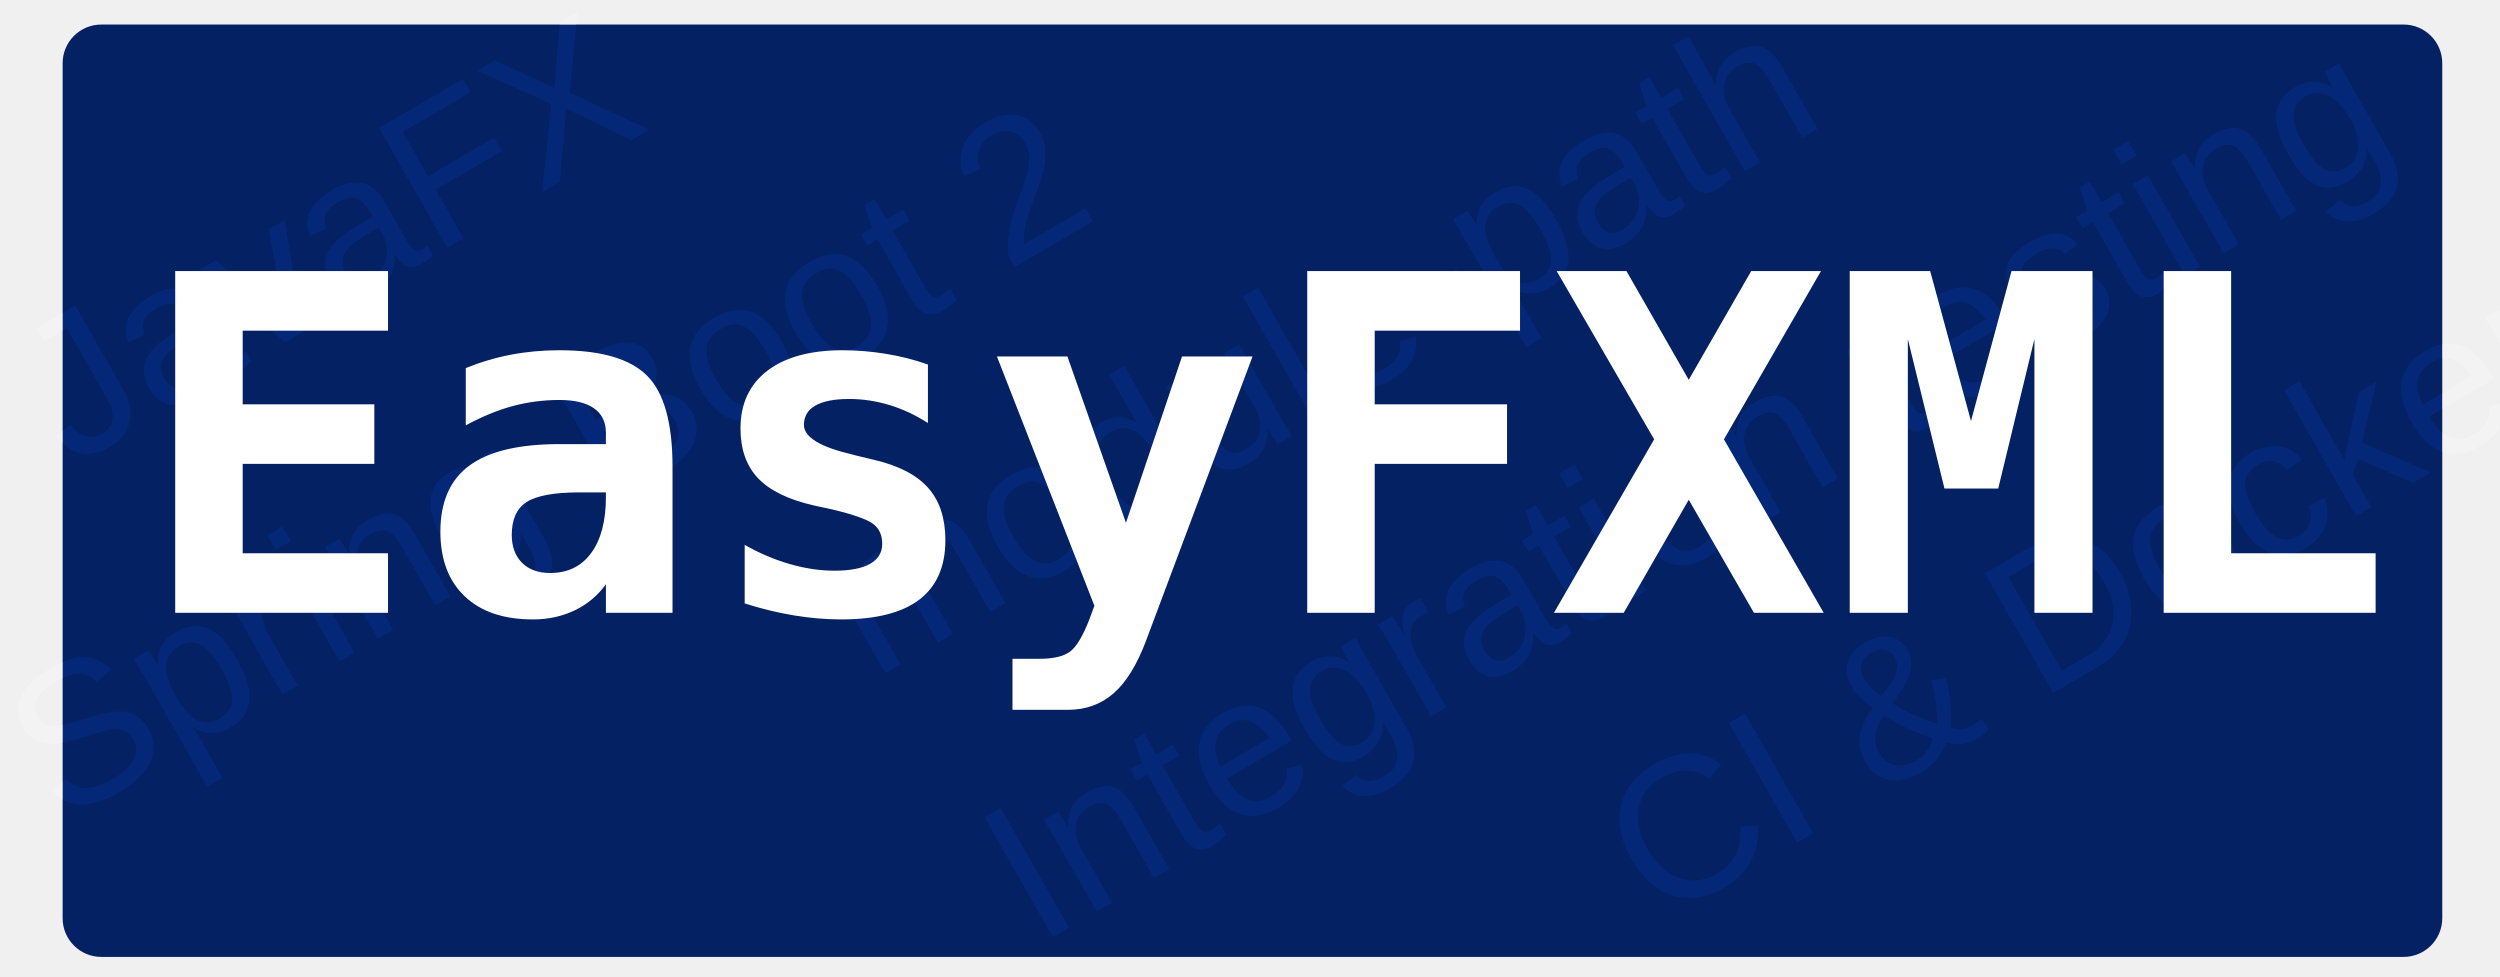
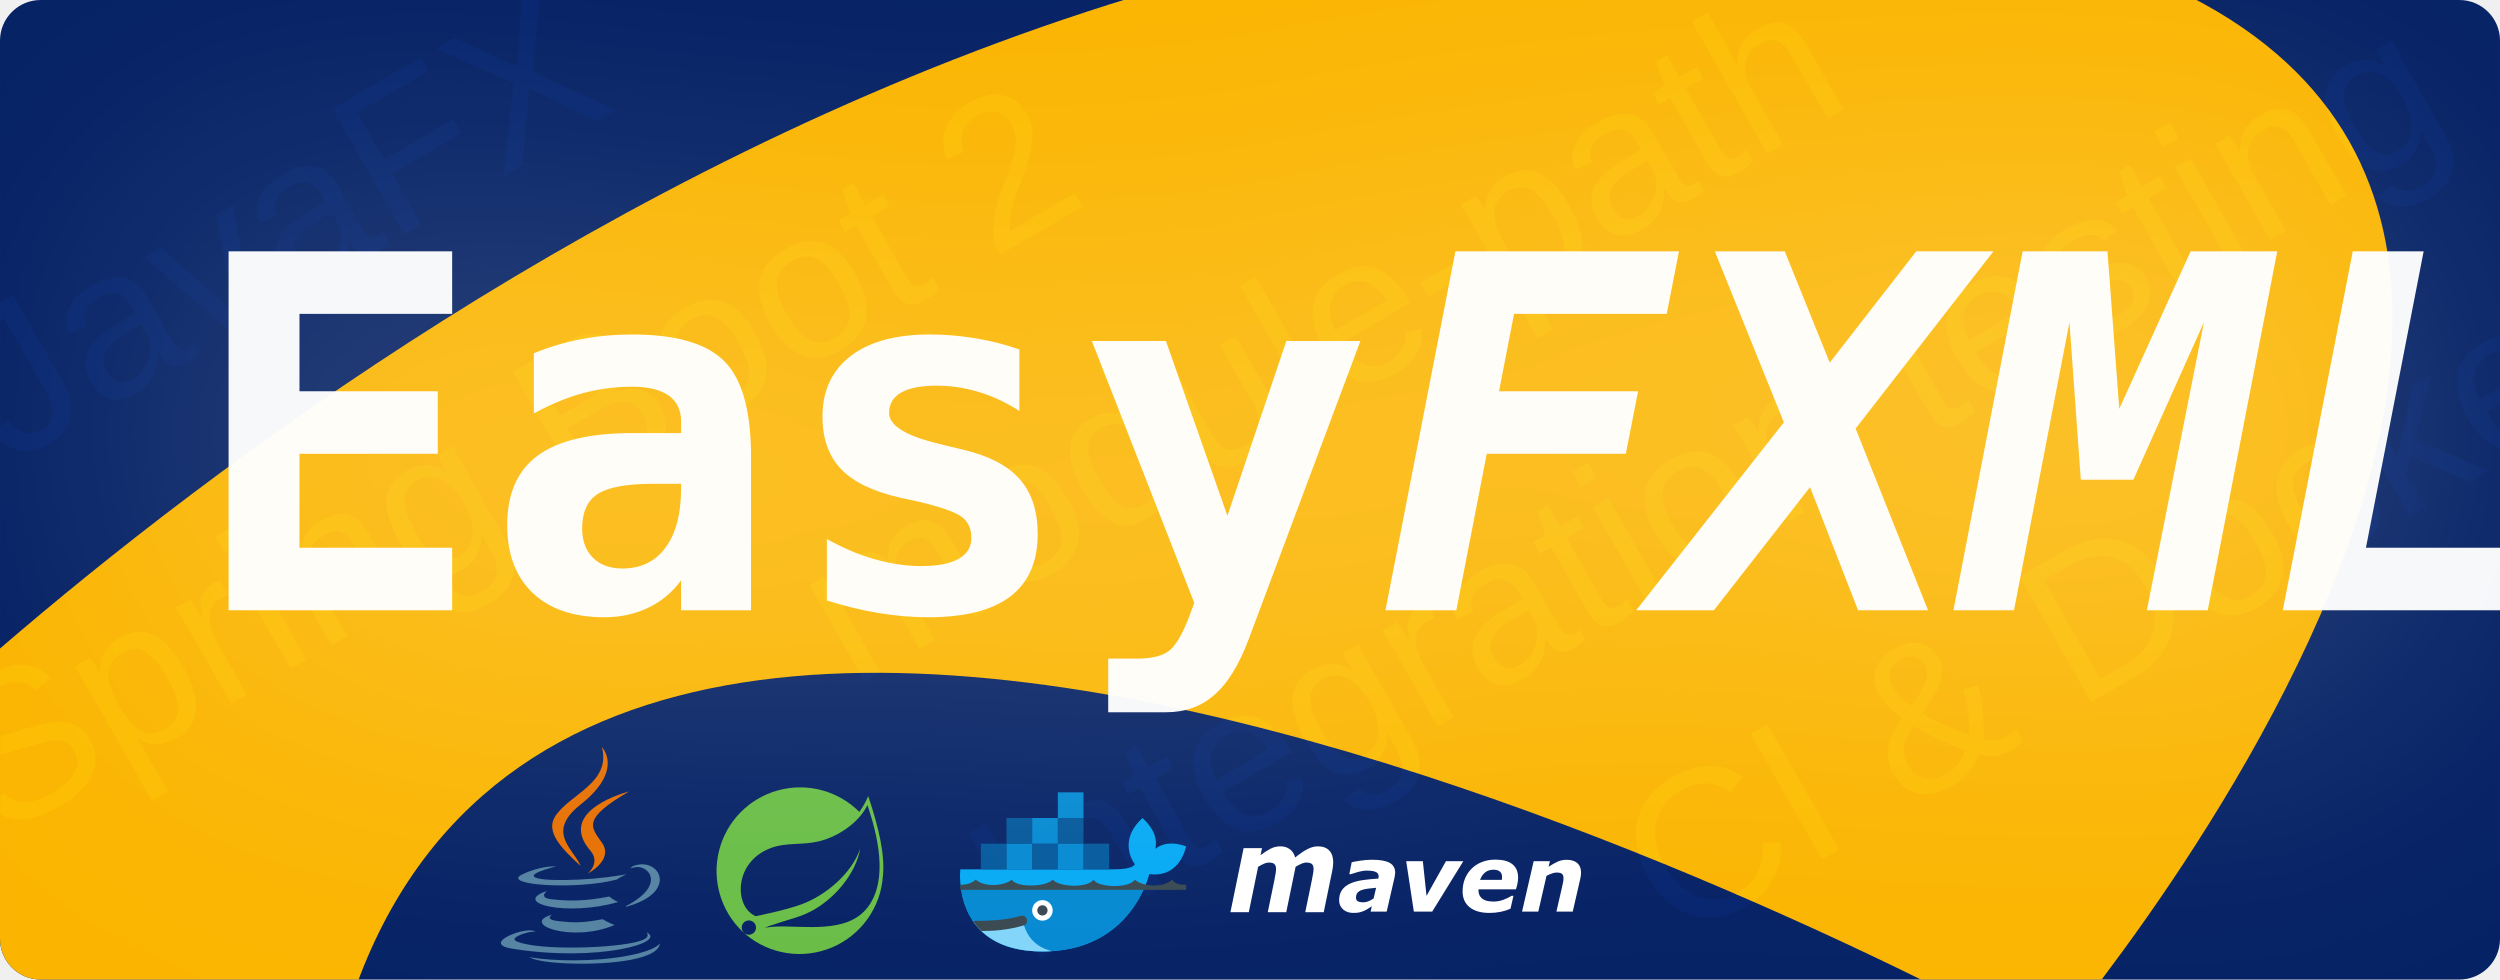
- <svg xmlns="http://www.w3.org/2000/svg" xmlns:ns1="http://www.openswatchbook.org/uri/2009/osb" xmlns:xlink="http://www.w3.org/1999/xlink" enable-background="new" id="svg8" version="1.1" viewBox="0 0 270.933 105.833" height="400" width="1024">
+ <svg xmlns="http://www.w3.org/2000/svg" xmlns:ns1="http://www.openswatchbook.org/uri/2009/osb" xmlns:xlink="http://www.w3.org/1999/xlink" id="svg8" version="1.1" viewBox="0 0 257.889 101.044" height="381.9" width="974.7" style="enable-background:new">
  <defs id="defs2">
+     <linearGradient id="linearGradient5162" ns1:paint="solid">
+       <stop style="stop-color:#000000;stop-opacity:1;" offset="0" id="stop5160" />
+     </linearGradient>
+     <linearGradient id="linearGradient5148" ns1:paint="solid">
+       <stop style="stop-color:#000000;stop-opacity:1;" offset="0" id="stop5146" />
+     </linearGradient>
    <linearGradient ns1:paint="solid" id="linearGradient4589">
      <stop id="stop4587" offset="0" style="stop-color:#000000;stop-opacity:1;" />
    </linearGradient>
    <linearGradient ns1:paint="solid" id="linearGradient4583">
      <stop id="stop4581" offset="0" style="stop-color:#ffffff;stop-opacity:1;" />
    </linearGradient>
    <clipPath id="clipPath4570" clipPathUnits="userSpaceOnUse">
-       <use height="100%" width="100%" id="use4572" xlink:href="#g4566" y="0" x="0" />
+       <g id="use4572">
+         <path style="fill:#fbb500;fill-opacity:1;stroke:none;stroke-width:0.265px;stroke-linecap:butt;stroke-linejoin:miter;stroke-opacity:1" d="m -24.606,280.331 c 0,0 105.569,-108.744 226.483,-98.16 120.915,10.583 21.431,125.412 21.431,125.412 0,0 -168.275,-93.133 -191.823,0.265 C 7.937,401.246 -24.606,280.331 -24.606,280.331 Z" id="path3952" />
+       </g>
    </clipPath>
    <linearGradient gradientUnits="userSpaceOnUse" y2="53.152" x2="257.282" y1="53.152" x1="18.984" id="linearGradient4591" xlink:href="#linearGradient4583" />
    <filter id="filter4643" style="color-interpolation-filters:sRGB">
      <feBlend id="feBlend4645" in2="BackgroundImage" mode="overlay" />
    </filter>
+     <clipPath clipPathUnits="userSpaceOnUse" id="clipPath3965">
+       <g id="use3967">
+         <rect ry="4.194" y="2.659" x="6.787" height="101.044" width="257.889" id="rect3971" style="opacity:1;fill:#001e62;fill-opacity:0.983;stroke:none;stroke-width:0.251" clip-path="none" />
+       </g>
+     </clipPath>
+     <clipPath clipPathUnits="userSpaceOnUse" id="clipPath3981">
+       <g id="use3983">
+         <rect clip-path="none" style="opacity:1;fill:#001e62;fill-opacity:0.983;stroke:none;stroke-width:0.251" id="rect3988" width="257.889" height="101.044" x="6.787" y="2.659" ry="4.194" />
+       </g>
+     </clipPath>
+     <clipPath clipPathUnits="userSpaceOnUse" id="clipPath4084">
+       <rect ry="4.194" y="2.659" x="6.787" height="101.044" width="257.889" id="rect4086" style="opacity:1;fill:#001e62;fill-opacity:0.983;stroke:none;stroke-width:0.251" clip-path="none" />
+     </clipPath>
+     <filter style="color-interpolation-filters:sRGB" id="filter1120" x="-0.252" width="1.504" y="-1.262" height="3.524">
+       <feGaussianBlur stdDeviation="22.522" id="feGaussianBlur1122" />
+     </filter>
  </defs>
-   <g style="opacity:1;" transform="translate(0,-191.1667)" id="layer1">
-     <rect ry="4.194" y="193.826" x="6.787" height="101.044" width="257.889" id="rect815" style="opacity:1;fill:#001e62;fill-opacity:0.983;stroke:none;stroke-width:0.251" />
-     <g style="" clip-path="url(#clipPath4570)" id="g4568">
-       <g style="" id="g4566">
-         <path style="fill:#fbb500;stroke:none;stroke-width:0.265px;stroke-linecap:butt;stroke-linejoin:miter;stroke-opacity:1;fill-opacity:1" d="m -24.606,280.331 c 0,0 105.569,-108.744 226.483,-98.16 120.915,10.583 21.431,125.412 21.431,125.412 0,0 -168.275,-93.133 -191.823,0.265 C 7.937,401.246 -24.606,280.331 -24.606,280.331 Z" id="path4552" />
+   <g id="g4054" clip-path="url(#clipPath4084)" transform="translate(-6.786563,-2.659049)">
+     <g id="layer5" style="display:inline">
+       <rect ry="4.194" y="2.659" x="6.787" height="101.044" width="257.889" id="rect3993" style="opacity:1;fill:#001e62;fill-opacity:0.983;stroke:none;stroke-width:0.251" clip-path="none" />
+       <path style="fill:#fbb500;fill-opacity:1;stroke:none;stroke-width:0.245px;stroke-linecap:butt;stroke-linejoin:miter;stroke-opacity:1" d="m -10.054,85.157 c 0,0 97.182,-101.276 208.49,-91.419 111.308,9.857 19.729,116.8 19.729,116.8 0,0 -154.906,-86.737 -176.583,0.246 -21.677,86.984 -51.635,-25.627 -51.635,-25.627 z" id="path4552" />
+     </g>
+     <g id="layer2" style="display:inline;opacity:0.461;filter:url(#filter4643)">
+       <text xml:space="preserve" style="font-style:normal;font-variant:normal;font-weight:normal;font-stretch:normal;font-size:21.624px;line-height:1.25;font-family:'Liberation Sans';-inkscape-font-specification:'Liberation Sans';letter-spacing:0px;word-spacing:0px;fill:#ffffff;fill-opacity:0.196;stroke:none;stroke-width:0.338" x="-113.596" y="212.078" id="text819" transform="matrix(0.8610155,-0.5029093,0.4971075,0.8710644,0,-191.1667)">
+         <tspan id="tspan817" x="-113.596" y="212.078" style="font-style:normal;font-variant:normal;font-weight:normal;font-stretch:normal;font-size:21.624px;font-family:'Liberation Sans';-inkscape-font-specification:'Liberation Sans';fill:#ffffff;fill-opacity:0.196;stroke-width:0.338">JavaFX</tspan>
+       </text>
+       <text transform="matrix(0.8610155,-0.5029093,0.4971075,0.8710644,0,-191.1667)" id="text4530" y="244.806" x="-133.72" style="font-style:normal;font-variant:normal;font-weight:normal;font-stretch:normal;font-size:21.624px;line-height:1.25;font-family:'Liberation Sans';-inkscape-font-specification:'Liberation Sans';letter-spacing:0px;word-spacing:0px;fill:#ffffff;fill-opacity:0.196;stroke:none;stroke-width:0.338" xml:space="preserve">
+         <tspan style="font-style:normal;font-variant:normal;font-weight:normal;font-stretch:normal;font-size:21.624px;font-family:'Liberation Sans';-inkscape-font-specification:'Liberation Sans';fill:#ffffff;fill-opacity:0.196;stroke-width:0.338" y="244.806" x="-133.72" id="tspan4528">Spring Boot 2</tspan>
+       </text>
+       <text xml:space="preserve" style="font-style:normal;font-variant:normal;font-weight:normal;font-stretch:normal;font-size:21.624px;line-height:1.25;font-family:'Liberation Sans';-inkscape-font-specification:'Liberation Sans';letter-spacing:0px;word-spacing:0px;fill:#ffffff;fill-opacity:0.196;stroke:none;stroke-width:0.338" x="-49.214" y="275.675" id="text4534" transform="matrix(0.8610155,-0.5029093,0.4971075,0.8710644,0,-191.1667)">
+         <tspan id="tspan4532" x="-49.214" y="275.675" style="font-style:normal;font-variant:normal;font-weight:normal;font-stretch:normal;font-size:21.624px;font-family:'Liberation Sans';-inkscape-font-specification:'Liberation Sans';fill:#ffffff;fill-opacity:0.196;stroke-width:0.338">module-path</tspan>
+       </text>
+       <text xml:space="preserve" style="font-style:normal;font-variant:normal;font-weight:normal;font-stretch:normal;font-size:21.624px;line-height:1.25;font-family:'Liberation Sans';-inkscape-font-specification:'Liberation Sans';letter-spacing:0px;word-spacing:0px;fill:#ffffff;fill-opacity:0.196;stroke:none;stroke-width:0.338" x="11.614" y="341.169" id="text4542" transform="matrix(0.8610155,-0.5029093,0.4971075,0.8710644,0,-191.1667)">
+         <tspan id="tspan4540" x="11.614" y="341.169" style="font-style:normal;font-variant:normal;font-weight:normal;font-stretch:normal;font-size:21.624px;font-family:'Liberation Sans';-inkscape-font-specification:'Liberation Sans';fill:#ffffff;fill-opacity:0.196;stroke-width:0.338">CI &amp; Docker</tspan>
+       </text>
+       <text transform="matrix(0.8610155,-0.5029093,0.4971075,0.8710644,0,-191.1667)" id="text4546" y="309.421" x="-48.109" style="font-style:normal;font-variant:normal;font-weight:normal;font-stretch:normal;font-size:21.624px;line-height:1.25;font-family:'Liberation Sans';-inkscape-font-specification:'Liberation Sans';letter-spacing:0px;word-spacing:0px;fill:#ffffff;fill-opacity:0.196;stroke:none;stroke-width:0.338" xml:space="preserve">
+         <tspan style="font-style:normal;font-variant:normal;font-weight:normal;font-stretch:normal;font-size:21.624px;font-family:'Liberation Sans';-inkscape-font-specification:'Liberation Sans';fill:#ffffff;fill-opacity:0.196;stroke-width:0.338" y="309.421" x="-48.109" id="tspan4544">Integration testing</tspan>
+       </text>
+     </g>
+     <g id="layer4" style="display:inline">
+       <g id="g180" transform="matrix(0.06437677,0,0,0.06463438,58.42736,79.72243)">
+         <path id="path107" d="m 82.554,267.473 c 0,0 -13.198,7.675 9.393,10.273 27.369,3.122 41.357,2.675 71.517,-3.034 0,0 7.929,4.972 19.004,9.278 -67.612,28.977 -153.019,-1.678 -99.914,-16.517" style="fill:#5382a1" />
+         <path id="path109" d="m 74.292,229.659 c 0,0 -14.803,10.958 7.805,13.296 29.236,3.016 52.325,3.263 92.276,-4.43 0,0 5.526,5.602 14.215,8.666 C 106.841,271.095 15.79,249.076 74.292,229.659" style="fill:#5382a1" />
+         <path id="path111" d="m 143.942,165.515 c 16.66,19.18 -4.377,36.44 -4.377,36.44 0,0 42.301,-21.837 22.874,-49.183 -18.144,-25.501 -32.059,-38.172 43.268,-81.859 0,0 -118.238,29.53 -61.765,94.601" style="fill:#e76f00" />
+         <path id="path113" d="m 233.364,295.442 c 0,0 9.767,8.048 -10.757,14.274 -39.026,11.823 -162.432,15.393 -196.714,0.471 -12.323,-5.361 10.786,-12.801 18.056,-14.362 7.581,-1.644 11.914,-1.338 11.914,-1.338 -13.705,-9.654 -88.583,18.957 -38.034,27.151 137.853,22.356 251.292,-10.067 215.535,-26.196" style="fill:#5382a1" />
+         <path id="path115" d="m 88.901,190.48 c 0,0 -62.772,14.909 -22.229,20.324 17.118,2.292 51.244,1.773 83.031,-0.89 25.978,-2.191 52.063,-6.851 52.063,-6.851 0,0 -9.16,3.923 -15.787,8.448 -63.744,16.765 -186.886,8.966 -151.435,-8.183 29.981,-14.492 54.358,-12.848 54.358,-12.848" style="fill:#5382a1" />
+         <path id="path117" d="m 201.506,253.422 c 64.799,-33.672 34.838,-66.03 13.926,-61.671 -5.126,1.067 -7.411,1.991 -7.411,1.991 0,0 1.903,-2.981 5.537,-4.271 41.371,-14.545 73.187,42.897 -13.355,65.648 0,9.3e-4 1.003,-0.896 1.302,-1.697" style="fill:#5382a1" />
+         <path id="path119" d="m 162.439,0.371 c 0,0 35.887,35.899 -34.037,91.101 -56.071,44.281 -12.786,69.53 -0.023,98.377 C 95.649,160.318 71.63,134.323 87.744,110.128 111.395,74.613 176.918,57.394 162.439,0.371" style="fill:#e76f00" />
+         <path id="path121" d="m 95.268,344.665 c 62.199,3.981 157.712,-2.209 159.974,-31.64 0,0 -4.348,11.157 -51.404,20.017 -53.088,9.991 -118.564,8.824 -157.399,2.421 9.31e-4,-9.3e-4 7.95,6.58 48.829,9.201" style="fill:#5382a1" />
+       </g>
+       <path id="path4162" d="m 96.35,84.779 a 7.931,7.931 0 0 1 -0.919,1.63 8.627,8.627 0 1 0 -12.047,12.35 l 0.319,0.281 a 8.623,8.623 0 0 0 14.158,-5.982 c 0.235,-2.196 -0.41,-4.976 -1.511,-8.279 z M 84.611,98.809 a 0.738,0.738 0 1 1 -0.109,-1.037 0.738,0.738 0 0 1 0.109,1.037 z m 11.703,-2.583 c -2.129,2.836 -6.674,1.879 -9.589,2.017 0,0 -0.517,0.03 -1.037,0.116 0,0 0.196,-0.083 0.447,-0.178 2.047,-0.712 3.014,-0.849 4.257,-1.489 2.341,-1.19 4.656,-3.796 5.137,-6.505 -0.891,2.606 -3.595,4.847 -6.056,5.757 -1.687,0.622 -4.735,1.227 -4.735,1.227 l -0.123,-0.066 c -2.074,-1.008 -2.138,-5.499 1.634,-6.947 1.651,-0.636 3.231,-0.287 5.014,-0.712 1.904,-0.452 4.107,-1.879 5.004,-3.741 1.003,2.978 2.211,7.64 0.045,10.524 z" style="fill:#68bd45;stroke-width:0.269" />
+       <g id="surface1" transform="matrix(0.5294842,0,0,0.5294842,104.7885,79.62689)">
+         <path id="path4234" d="m 40,20 c 0.391,-1.734 -0.094,-3.781 -2.5,-6 -3.914,3.543 -2.797,7.227 -1.5,9 0,0 -0.164,1 -4,1 -3.836,0 -30,0 -30,0 0,0 -1.832,16 16,16 15.594,0 19.973,-12.004 20.828,-15.074 0.355,0.047 0.75,0.078 1.172,0.074 2.148,-0.016 4.93,-1.172 6,-5.484 C 43.16,18.531 41.34,18.977 40,20 Z" style="fill:#03a9f4" />
+         <path id="path4236" d="M 2.164,28 C 2.898,32.738 5.984,40 18,40 30.184,40 35.523,32.672 37.684,28 Z" style="fill:#0288d1" />
+         <path id="path4238" d="M 19.812,39.938 C 18.891,39.617 14.738,38.848 14,33 9.789,34.863 6.062,34.375 4.422,34.008 6.582,37.238 10.59,40 18,40 c 0.621,0 1.223,-0.023 1.812,-0.062 z" style="fill:#81d4fa" />
+         <path id="path4240" d="m 20,32 c 0,1.105 -0.895,2 -2,2 -1.105,0 -2,-0.895 -2,-2 0,-1.105 0.895,-2 2,-2 1.105,0 2,0.895 2,2 z" style="fill:#ffffff" />
+         <path id="path4242" d="m 14.914,33.598 c 0.223,0.504 0.02,1.16 -0.512,1.316 -3.301,0.973 -6.145,1.102 -8.297,1.102 -0.641,-0.617 -1.191,-1.277 -1.656,-1.961 2.586,0 6.711,-0.121 9.145,-0.965 0.523,-0.184 1.098,0 1.32,0.508 z M 2,27 c 0,0 1.875,0.125 3,-1 1.875,1.688 5.941,1.09 7,0 1.062,1.688 6.938,1.375 8,0 1.25,1.438 6.625,1.75 8,0 0.48,1.461 6.82,1.875 8,0 1.062,1.09 5.062,1.938 7.312,0 C 43.875,27.188 46,27 46,27 v 1 H 2 m 15,4 c 0,0.551 0.449,1 1,1 0.551,0 1,-0.449 1,-1 0,-0.551 -0.449,-1 -1,-1 -0.551,0 -1,0.449 -1,1 z" style="fill:#37474f" />
+         <path id="path4244" d="M 11,24 H 6 v -5 h 5 z m 10,-5 h -5 v 5 h 5 z m 10,0 h -5 v 5 h 5 z M 16,14 h -5 v 5 h 5 z m 10,0 h -5 v 5 h 5 z" style="fill:#01579b" />
+         <path id="path4246" d="m 16,24 h -5 v -5 h 5 z m 10,-5 h -5 v 5 h 5 z M 26,9 h -5 v 5 h 5 z m -5,5 h -5 v 5 h 5 z" style="fill:#0288d1" />
+       </g>
+       <g id="g4325" font-weight="bold" font-style="oblique" style="font-style:oblique;font-weight:bold;font-family:Verdana;stroke:none;stroke-width:2.233;stroke-linejoin:miter;stroke-miterlimit:4;stroke-dasharray:none;stroke-opacity:0.979" transform="matrix(0.1184835,0,0,0.1184835,124.3394,87.21352)">
+         <path style="font-size:96px;fill:#ffffff;fill-opacity:1;stroke:none;stroke-width:1;stroke-linejoin:miter;stroke-miterlimit:4;stroke-dasharray:none;stroke-opacity:0.979" d="m 524.822,340.023 c -1.359,0 -2.626,0.306 -3.801,0.914 -1.161,0.608 -2.468,1.452 -3.92,2.535 l 0.574,-2.758 h -7.166 l -5.146,24.986 h 7.166 l 3.643,-17.711 c 0.845,-0.504 1.602,-0.904 2.275,-1.201 0.673,-0.297 1.294,-0.445 1.861,-0.445 1.095,0 1.84,0.208 2.236,0.623 0.409,0.401 0.613,1.052 0.613,1.957 0,0.445 -0.072,1.092 -0.217,1.938 -0.145,0.846 -0.29,1.631 -0.436,2.357 l -2.574,12.482 h 7.205 l 3.643,-17.711 c 0.924,-0.549 1.709,-0.958 2.355,-1.225 0.66,-0.282 1.247,-0.422 1.762,-0.422 1.082,0 1.836,0.199 2.258,0.6 0.422,0.401 0.633,1.032 0.633,1.893 0,0.49 -0.072,1.128 -0.217,1.914 -0.132,0.786 -0.285,1.608 -0.457,2.469 l -2.572,12.482 h 7.205 l 3.346,-16.266 c 0.119,-0.579 0.205,-1.134 0.258,-1.668 0.066,-0.534 0.098,-1.03 0.098,-1.49 0,-2.003 -0.514,-3.546 -1.543,-4.629 -1.029,-1.083 -2.522,-1.625 -4.475,-1.625 -1.306,0 -2.658,0.365 -4.057,1.092 -1.399,0.727 -2.984,1.809 -4.752,3.248 -0.396,-1.424 -1.095,-2.5 -2.098,-3.227 -1.003,-0.742 -2.236,-1.113 -3.701,-1.113 z m 83.854,5.172 c -1.924,0 -3.691,0.32 -5.301,0.961 -1.609,0.641 -2.951,1.511 -4.023,2.607 -1.12,1.131 -1.978,2.443 -2.572,3.936 -0.595,1.493 -0.891,3.13 -0.891,4.914 0,2.612 0.909,4.66 2.729,6.141 1.819,1.481 4.401,2.223 7.748,2.223 1.528,0 2.97,-0.14 4.322,-0.42 1.353,-0.268 2.641,-0.671 3.865,-1.207 l 1.172,-5.057 h -0.699 c -0.91,0.571 -1.983,1.09 -3.219,1.557 -1.224,0.466 -2.526,0.701 -3.902,0.701 -1.971,0 -3.434,-0.387 -4.391,-1.156 -0.956,-0.77 -1.434,-1.837 -1.434,-3.201 v -0.191 -0.211 h 14.59 c 0.257,-0.746 0.46,-1.498 0.611,-2.256 0.163,-0.758 0.244,-1.533 0.244,-2.326 0,-2.309 -0.746,-4.053 -2.238,-5.23 -1.481,-1.19 -3.684,-1.783 -6.611,-1.783 z m -48.018,0.051 c -1.528,0 -3.062,0.118 -4.602,0.352 -1.539,0.233 -2.675,0.442 -3.41,0.629 l -0.928,4.652 h 0.578 c 0.63,-0.233 1.569,-0.525 2.816,-0.875 1.259,-0.35 2.407,-0.523 3.445,-0.523 1.528,0 2.676,0.17 3.445,0.508 0.77,0.327 1.154,0.902 1.154,1.73 0,0.198 -0.016,0.38 -0.051,0.543 -0.035,0.152 -0.059,0.262 -0.07,0.332 -2.181,0.128 -4.21,0.327 -6.088,0.596 -1.866,0.268 -3.475,0.704 -4.828,1.311 -1.446,0.641 -2.537,1.505 -3.271,2.59 -0.735,1.073 -1.102,2.385 -1.102,3.936 0,1.469 0.513,2.665 1.539,3.586 1.038,0.91 2.373,1.365 4.006,1.365 1.015,0 1.807,-0.071 2.379,-0.211 0.571,-0.14 1.185,-0.343 1.838,-0.611 0.478,-0.21 0.997,-0.496 1.557,-0.857 0.56,-0.362 1.037,-0.671 1.434,-0.928 l -0.473,2.082 h 6.264 l 3.078,-13.365 c 0.07,-0.28 0.121,-0.605 0.156,-0.979 0.047,-0.373 0.07,-0.677 0.07,-0.91 0,-1.691 -0.722,-2.939 -2.168,-3.744 -1.434,-0.805 -3.691,-1.207 -6.77,-1.207 z m 75.83,0.018 c -1.283,0 -2.46,0.241 -3.533,0.719 -1.061,0.478 -2.239,1.143 -3.533,1.994 l 0.506,-2.17 h -6.332 l -4.529,19.645 h 6.332 l 3.201,-13.924 c 0.816,-0.431 1.55,-0.753 2.203,-0.963 0.653,-0.222 1.231,-0.332 1.732,-0.332 1.026,0 1.732,0.176 2.117,0.525 0.385,0.35 0.576,0.902 0.576,1.66 0,0.443 -0.047,0.922 -0.141,1.436 -0.093,0.513 -0.222,1.13 -0.385,1.854 l -2.238,9.744 h 6.367 l 2.939,-12.787 c 0.105,-0.443 0.18,-0.869 0.227,-1.277 0.047,-0.408 0.07,-0.787 0.07,-1.137 0,-1.621 -0.489,-2.858 -1.469,-3.709 -0.98,-0.851 -2.35,-1.277 -4.111,-1.277 z m -62.588,0.543 2.973,19.645 h 7.172 l 12.123,-19.645 h -6.77 l -7.574,13.521 -1.436,-13.521 z m 34.057,3.324 c 1.073,0 1.895,0.245 2.467,0.734 0.571,0.49 0.857,1.196 0.857,2.117 0,0.187 -0.012,0.366 -0.035,0.541 -0.012,0.175 -0.035,0.368 -0.07,0.578 h -8.482 c 0.455,-1.248 1.12,-2.222 1.994,-2.922 0.886,-0.7 1.975,-1.049 3.27,-1.049 z m -45.795,7.049 -0.963,4.146 c -0.618,0.443 -1.283,0.81 -1.994,1.102 -0.7,0.28 -1.358,0.42 -1.977,0.42 -0.945,0 -1.667,-0.134 -2.168,-0.402 -0.49,-0.28 -0.734,-0.759 -0.734,-1.436 0,-0.77 0.185,-1.387 0.559,-1.854 0.373,-0.466 0.916,-0.827 1.627,-1.084 0.688,-0.245 1.522,-0.432 2.502,-0.561 0.98,-0.128 2.029,-0.239 3.148,-0.332 z" transform="matrix(2.233081,0,0,2.233081,-1049.424,-736.0814)" id="text4319" />
+       </g>
+     </g>
+     <g id="layer6" style="display:inline">
+       <g style="display:inline;opacity:1;fill:#ffffff;fill-opacity:0.517;stroke:none;stroke-width:0.529;stroke-linecap:square;stroke-linejoin:miter;stroke-miterlimit:4;stroke-dasharray:none;stroke-opacity:1;filter:url(#filter1120)" id="layer3" transform="translate(-6.879167,-0.2645833)">
+         <text id="text4576" y="65.881" x="33.073" style="font-style:normal;font-variant:normal;font-weight:bold;font-stretch:normal;font-size:50.8px;line-height:1.25;font-family:'DejaVu Sans Mono';-inkscape-font-specification:'DejaVu Sans Mono Bold';letter-spacing:0px;word-spacing:0px;fill:#ffffff;fill-opacity:0.517;stroke:none;stroke-width:0.529;stroke-linecap:square;stroke-linejoin:miter;stroke-miterlimit:4;stroke-dasharray:none;stroke-opacity:1" xml:space="preserve">
+           <tspan style="font-style:normal;font-variant:normal;font-weight:bold;font-stretch:normal;font-size:50.8px;font-family:Consolas;-inkscape-font-specification:'Consolas Bold';fill:#ffffff;fill-opacity:0.517;stroke:none;stroke-width:0.529;stroke-linecap:square;stroke-linejoin:miter;stroke-miterlimit:4;stroke-dasharray:none;stroke-opacity:1" y="65.881" x="33.073" id="tspan4574">Easy<tspan style="font-style:italic;font-variant:normal;font-weight:bold;font-stretch:normal;font-family:Consolas;-inkscape-font-specification:'Consolas Bold Italic';fill:#ffffff;fill-opacity:0.517;stroke:none;stroke-width:0.529;stroke-linecap:square;stroke-linejoin:miter;stroke-miterlimit:4;stroke-dasharray:none;stroke-opacity:1" id="tspan4339">FXML</tspan>
+           </tspan>
+         </text>
+       </g>
+       <g transform="translate(-6.879167,-0.2645833)" id="g1046" style="display:inline;opacity:1;fill:#ffffff;fill-opacity:0.961;stroke:none;stroke-width:0.529;stroke-linecap:square;stroke-linejoin:miter;stroke-miterlimit:4;stroke-dasharray:none;stroke-opacity:1">
+         <text xml:space="preserve" style="font-style:normal;font-variant:normal;font-weight:bold;font-stretch:normal;font-size:50.8px;line-height:1.25;font-family:'DejaVu Sans Mono';-inkscape-font-specification:'DejaVu Sans Mono Bold';letter-spacing:0px;word-spacing:0px;fill:#ffffff;fill-opacity:0.961;stroke:none;stroke-width:0.529;stroke-linecap:square;stroke-linejoin:miter;stroke-miterlimit:4;stroke-dasharray:none;stroke-opacity:1" x="33.073" y="65.881" id="text1044">
+           <tspan id="tspan1042" x="33.073" y="65.881" style="font-style:normal;font-variant:normal;font-weight:bold;font-stretch:normal;font-size:50.8px;font-family:Consolas;-inkscape-font-specification:'Consolas Bold';fill:#ffffff;fill-opacity:0.961;stroke:none;stroke-width:0.529;stroke-linecap:square;stroke-linejoin:miter;stroke-miterlimit:4;stroke-dasharray:none;stroke-opacity:1">Easy<tspan id="tspan1040" style="font-style:italic;font-variant:normal;font-weight:bold;font-stretch:normal;font-family:Consolas;-inkscape-font-specification:'Consolas Bold Italic';fill:#ffffff;fill-opacity:0.961;stroke:none;stroke-width:0.529;stroke-linecap:square;stroke-linejoin:miter;stroke-miterlimit:4;stroke-dasharray:none;stroke-opacity:1">FXML</tspan>
+           </tspan>
+         </text>
      </g>
    </g>
  </g>
-   <g style="display:inline;filter:url(#filter4643)" id="layer2">
-     <text transform="matrix(0.8610155,-0.5029093,0.4971075,0.8710644,0,-191.1667)" id="text819" y="212.078" x="-113.596" style="font-style:normal;font-variant:normal;font-weight:normal;font-stretch:normal;font-size:21.624px;line-height:1.25;font-family:'Liberation Sans';-inkscape-font-specification:'Liberation Sans';letter-spacing:0px;word-spacing:0px;fill:#ffffff;fill-opacity:0.196;stroke:none;stroke-width:0.338" xml:space="preserve">
-       <tspan style="font-style:normal;font-variant:normal;font-weight:normal;font-stretch:normal;font-size:21.624px;font-family:'Liberation Sans';-inkscape-font-specification:'Liberation Sans';fill:#ffffff;fill-opacity:0.196;stroke-width:0.338" y="212.078" x="-113.596" id="tspan817">JavaFX</tspan>
-     </text>
-     <text xml:space="preserve" style="font-style:normal;font-variant:normal;font-weight:normal;font-stretch:normal;font-size:21.624px;line-height:1.25;font-family:'Liberation Sans';-inkscape-font-specification:'Liberation Sans';letter-spacing:0px;word-spacing:0px;fill:#ffffff;fill-opacity:0.196;stroke:none;stroke-width:0.338" x="-133.72" y="244.806" id="text4530" transform="matrix(0.8610155,-0.5029093,0.4971075,0.8710644,0,-191.1667)">
-       <tspan id="tspan4528" x="-133.72" y="244.806" style="font-style:normal;font-variant:normal;font-weight:normal;font-stretch:normal;font-size:21.624px;font-family:'Liberation Sans';-inkscape-font-specification:'Liberation Sans';fill:#ffffff;fill-opacity:0.196;stroke-width:0.338">Spring Boot 2</tspan>
-     </text>
-     <text transform="matrix(0.8610155,-0.5029093,0.4971075,0.8710644,0,-191.1667)" id="text4534" y="275.675" x="-49.214" style="font-style:normal;font-variant:normal;font-weight:normal;font-stretch:normal;font-size:21.624px;line-height:1.25;font-family:'Liberation Sans';-inkscape-font-specification:'Liberation Sans';letter-spacing:0px;word-spacing:0px;fill:#ffffff;fill-opacity:0.196;stroke:none;stroke-width:0.338" xml:space="preserve">
-       <tspan style="font-style:normal;font-variant:normal;font-weight:normal;font-stretch:normal;font-size:21.624px;font-family:'Liberation Sans';-inkscape-font-specification:'Liberation Sans';fill:#ffffff;fill-opacity:0.196;stroke-width:0.338" y="275.675" x="-49.214" id="tspan4532">module-path</tspan>
-     </text>
-     <text transform="matrix(0.8610155,-0.5029093,0.4971075,0.8710644,0,-191.1667)" id="text4542" y="341.169" x="11.614" style="font-style:normal;font-variant:normal;font-weight:normal;font-stretch:normal;font-size:21.624px;line-height:1.25;font-family:'Liberation Sans';-inkscape-font-specification:'Liberation Sans';letter-spacing:0px;word-spacing:0px;fill:#ffffff;fill-opacity:0.196;stroke:none;stroke-width:0.338" xml:space="preserve">
-       <tspan style="font-style:normal;font-variant:normal;font-weight:normal;font-stretch:normal;font-size:21.624px;font-family:'Liberation Sans';-inkscape-font-specification:'Liberation Sans';fill:#ffffff;fill-opacity:0.196;stroke-width:0.338" y="341.169" x="11.614" id="tspan4540">CI &amp; Docker</tspan>
-     </text>
-     <text xml:space="preserve" style="font-style:normal;font-variant:normal;font-weight:normal;font-stretch:normal;font-size:21.624px;line-height:1.25;font-family:'Liberation Sans';-inkscape-font-specification:'Liberation Sans';letter-spacing:0px;word-spacing:0px;fill:#ffffff;fill-opacity:0.196;stroke:none;stroke-width:0.338" x="-48.109" y="309.421" id="text4546" transform="matrix(0.8610155,-0.5029093,0.4971075,0.8710644,0,-191.1667)">
-       <tspan id="tspan4544" x="-48.109" y="309.421" style="font-style:normal;font-variant:normal;font-weight:normal;font-stretch:normal;font-size:21.624px;font-family:'Liberation Sans';-inkscape-font-specification:'Liberation Sans';fill:#ffffff;fill-opacity:0.196;stroke-width:0.338">Integration testing</tspan>
-     </text>
-   </g>
-   <g style="display:inline;" id="layer3">
-     <text id="text4576" y="66.41" x="14.817" style="font-style:normal;font-variant:normal;font-weight:bold;font-stretch:normal;font-size:50.8px;line-height:1.25;font-family:'DejaVu Sans Mono';-inkscape-font-specification:'DejaVu Sans Mono Bold';letter-spacing:0px;word-spacing:0px;fill:#ffffff;fill-opacity:1;stroke:none;stroke-width:1.323;stroke-linejoin:round;stroke-miterlimit:4;stroke-dasharray:none;stroke-opacity:1" xml:space="preserve">
-       <tspan style="font-style:normal;font-variant:normal;font-weight:bold;font-stretch:normal;font-size:50.8px;font-family:'DejaVu Sans Mono';-inkscape-font-specification:'DejaVu Sans Mono Bold';fill:#ffffff;fill-opacity:1;stroke:none;stroke-width:1.323;stroke-linejoin:round;stroke-miterlimit:4;stroke-dasharray:none;stroke-opacity:1" y="66.41" x="14.817" id="tspan4574">EasyFXML</tspan>
-     </text>
-   </g>
</svg>
